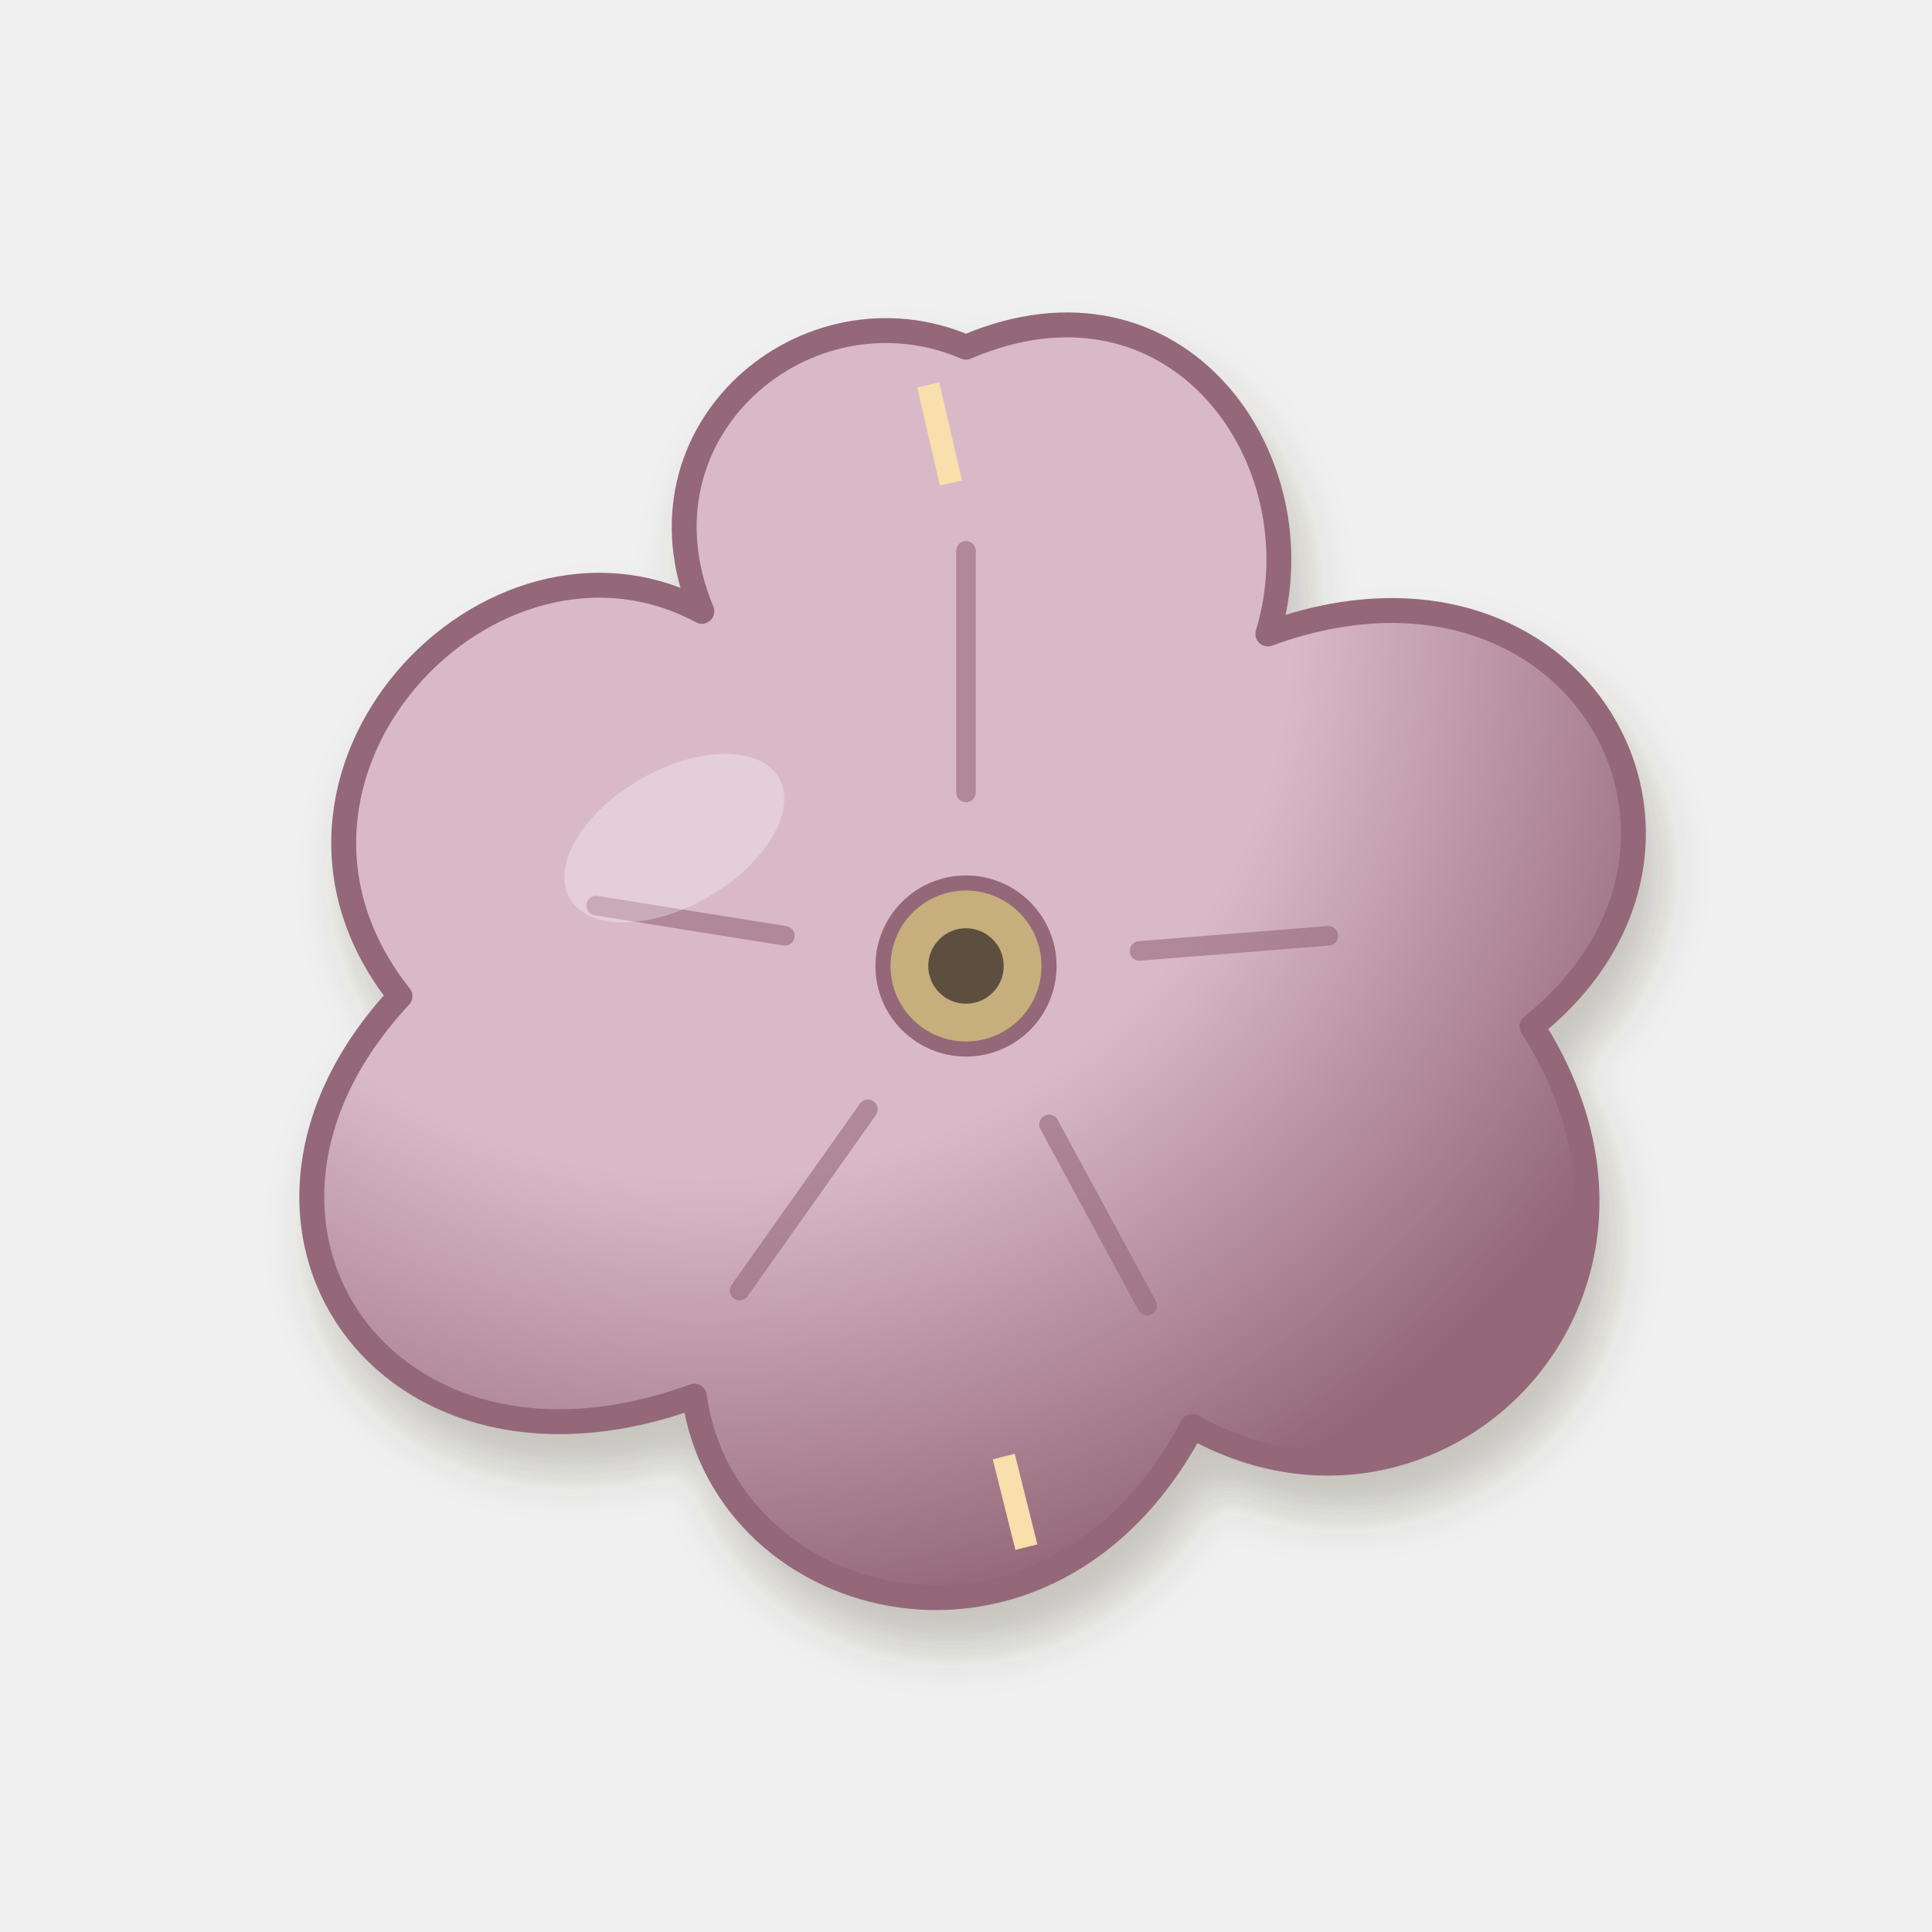
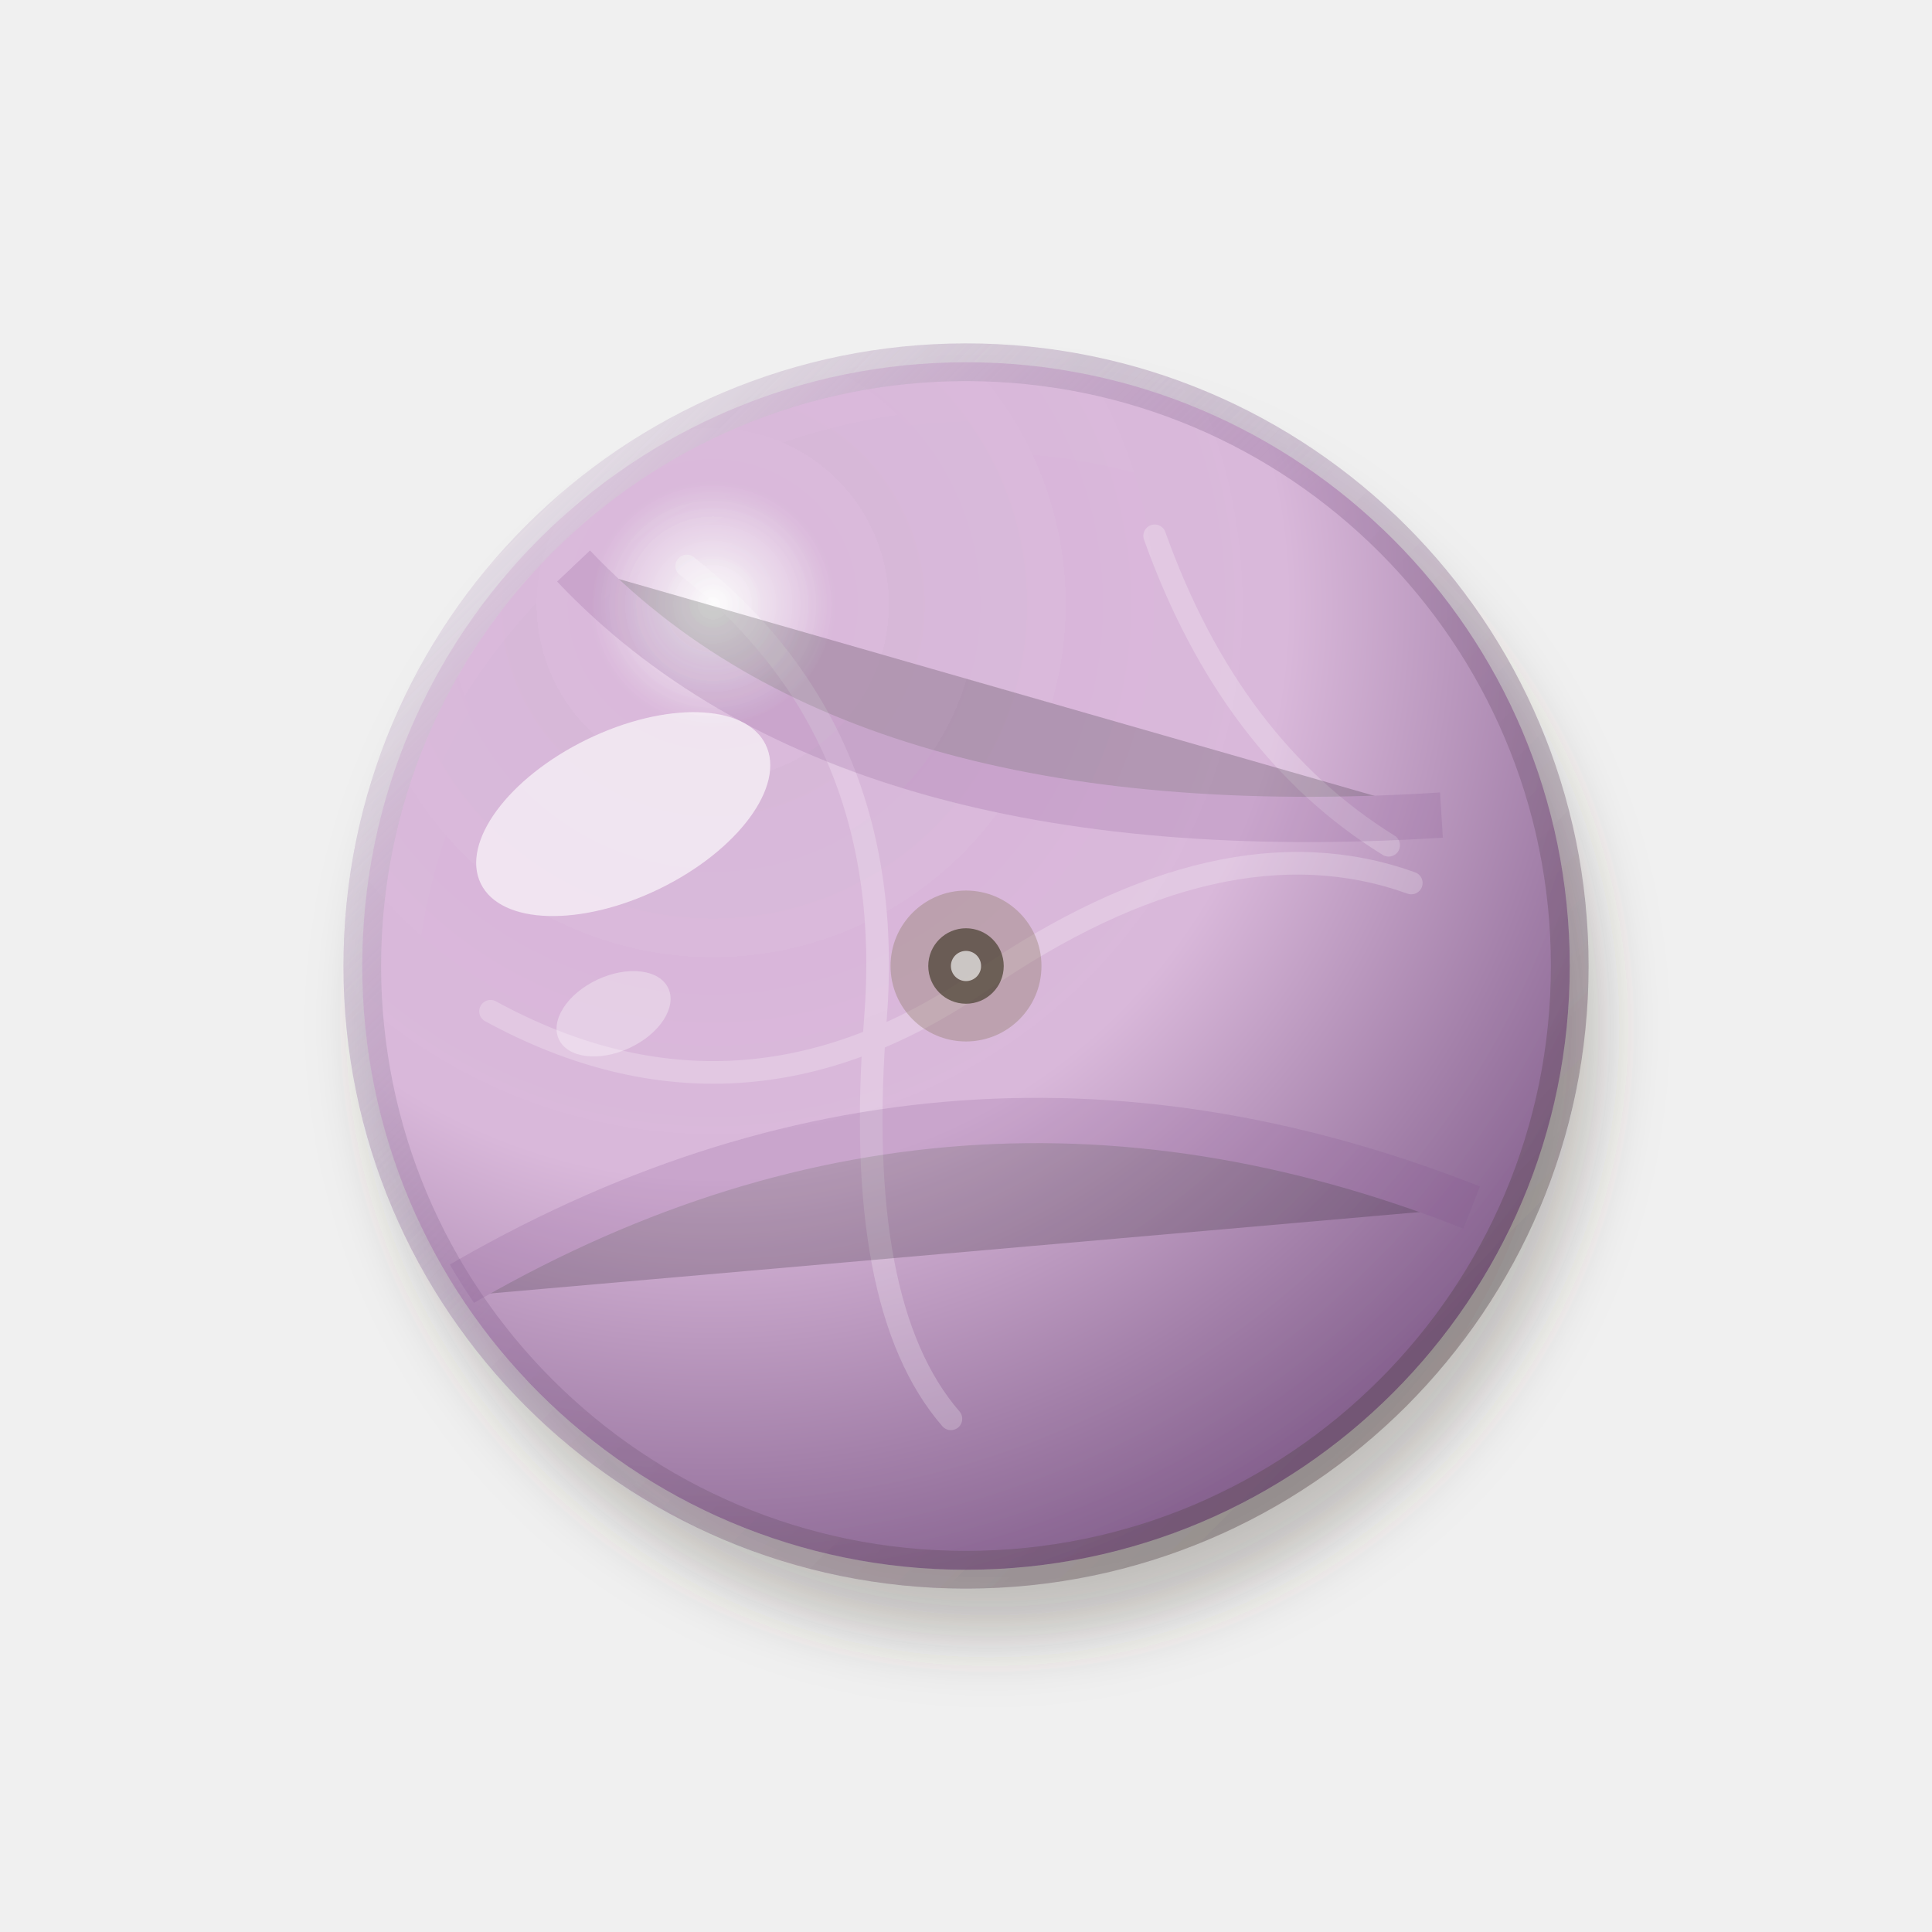
<svg xmlns="http://www.w3.org/2000/svg" width="256" height="256" viewBox="0 0 256 256">
  <defs>
-     <radialGradient id="gem" cx="30%" cy="23%" r="80%">
-       <stop stop-color="#d9b9c8" />
-       <stop offset=".55" stop-color="#d9b9c8" />
-       <stop offset="1" stop-color="#946779" />
+     <radialGradient id="gem" cx="29%" cy="20%" r="85%">
+       <stop stop-color="#fff" stop-opacity=".92" />
+       <stop offset=".12" stop-color="#d9b8da" stop-opacity=".98" />
+       <stop offset=".56" stop-color="#d9b8da" />
+       <stop offset="1" stop-color="#86628f" />
    </radialGradient>
+     <linearGradient id="rim" x2="1" y2="1">
+       <stop stop-color="#fff" stop-opacity=".82" />
+       <stop offset=".45" stop-color="#86628f" stop-opacity=".32" />
+       <stop offset="1" stop-color="#453b31" stop-opacity=".42" />
+     </linearGradient>
+     <clipPath id="clip">
+       <circle r="79" />
+     </clipPath>
    <filter id="shadow" x="-50%" y="-50%" width="200%" height="200%">
-       <feDropShadow dx="2" dy="5" stdDeviation="3" flood-color="#443a2b" flood-opacity=".25" />
+       <feDropShadow dx="3" dy="8" stdDeviation="4" flood-color="#443a2b" flood-opacity=".28" />
    </filter>
  </defs>
  <g transform="translate(128 128)" filter="url(#shadow)">
-     <g fill="url(#gem)" stroke="#946779" stroke-width="3.3" stroke-linejoin="round">
-       <path d="M0-82C28-94 47-67 40-44C81-59 105-16 75 8C98 44 62 79 30 61C11 97-32 86-36 57C-77 72-103 34-75 4C-98-25-63-62-35-47C-45-71-21-91 0-82Z" />
+     <circle r="80" fill="url(#gem)" stroke="url(#rim)" stroke-width="5" />
+     <g clip-path="url(#clip)" fill="none" stroke="#fff" stroke-width="3" opacity=".22" stroke-linecap="round">
+       <path d="M-63 6Q-30 24 2 2T59-11M-37-53Q-9-31-12 7T-2 60M25-57Q35-29 56-16" />
    </g>
-     <g fill="none" stroke="#946779" stroke-width="2.6" opacity=".6" stroke-linecap="round">
-       <path d="M0-55L0-23M48-4L23-2M24 45L11 21M-30 43L-13 19M-49-8L-24-4" />
+     <g clip-path="url(#clip)">
+       <path d="M-70 44Q-4 4 67 32M-52-53Q-16-15 63-20" stroke="#7e4f8c" stroke-width="6" opacity=".18" />
    </g>
-     <ellipse cx="-25" cy="-34" rx="16" ry="9" fill="white" opacity=".3" transform="rotate(-30)" />
-     <circle r="11" fill="#c6af7c" stroke="#946779" stroke-width="2" />
-     <circle r="5" fill="#5c503f" />
-     <path d="M-5-77L-2-64M5 65L8 77" fill="none" stroke="#f8dfab" stroke-width="3" />
+     <ellipse cx="-32" cy="-38" rx="21" ry="11" fill="#fff" opacity=".62" transform="rotate(-26)" />
+     <ellipse cx="-45" cy="-14" rx="8" ry="5" fill="#fff" opacity=".32" transform="rotate(-25)" />
+     <circle r="10" fill="#8b7862" opacity=".36" />
+     <circle r="5" fill="#514638" opacity=".76" />
+     <circle r="2" fill="#fff" opacity=".65" />
  </g>
</svg>
